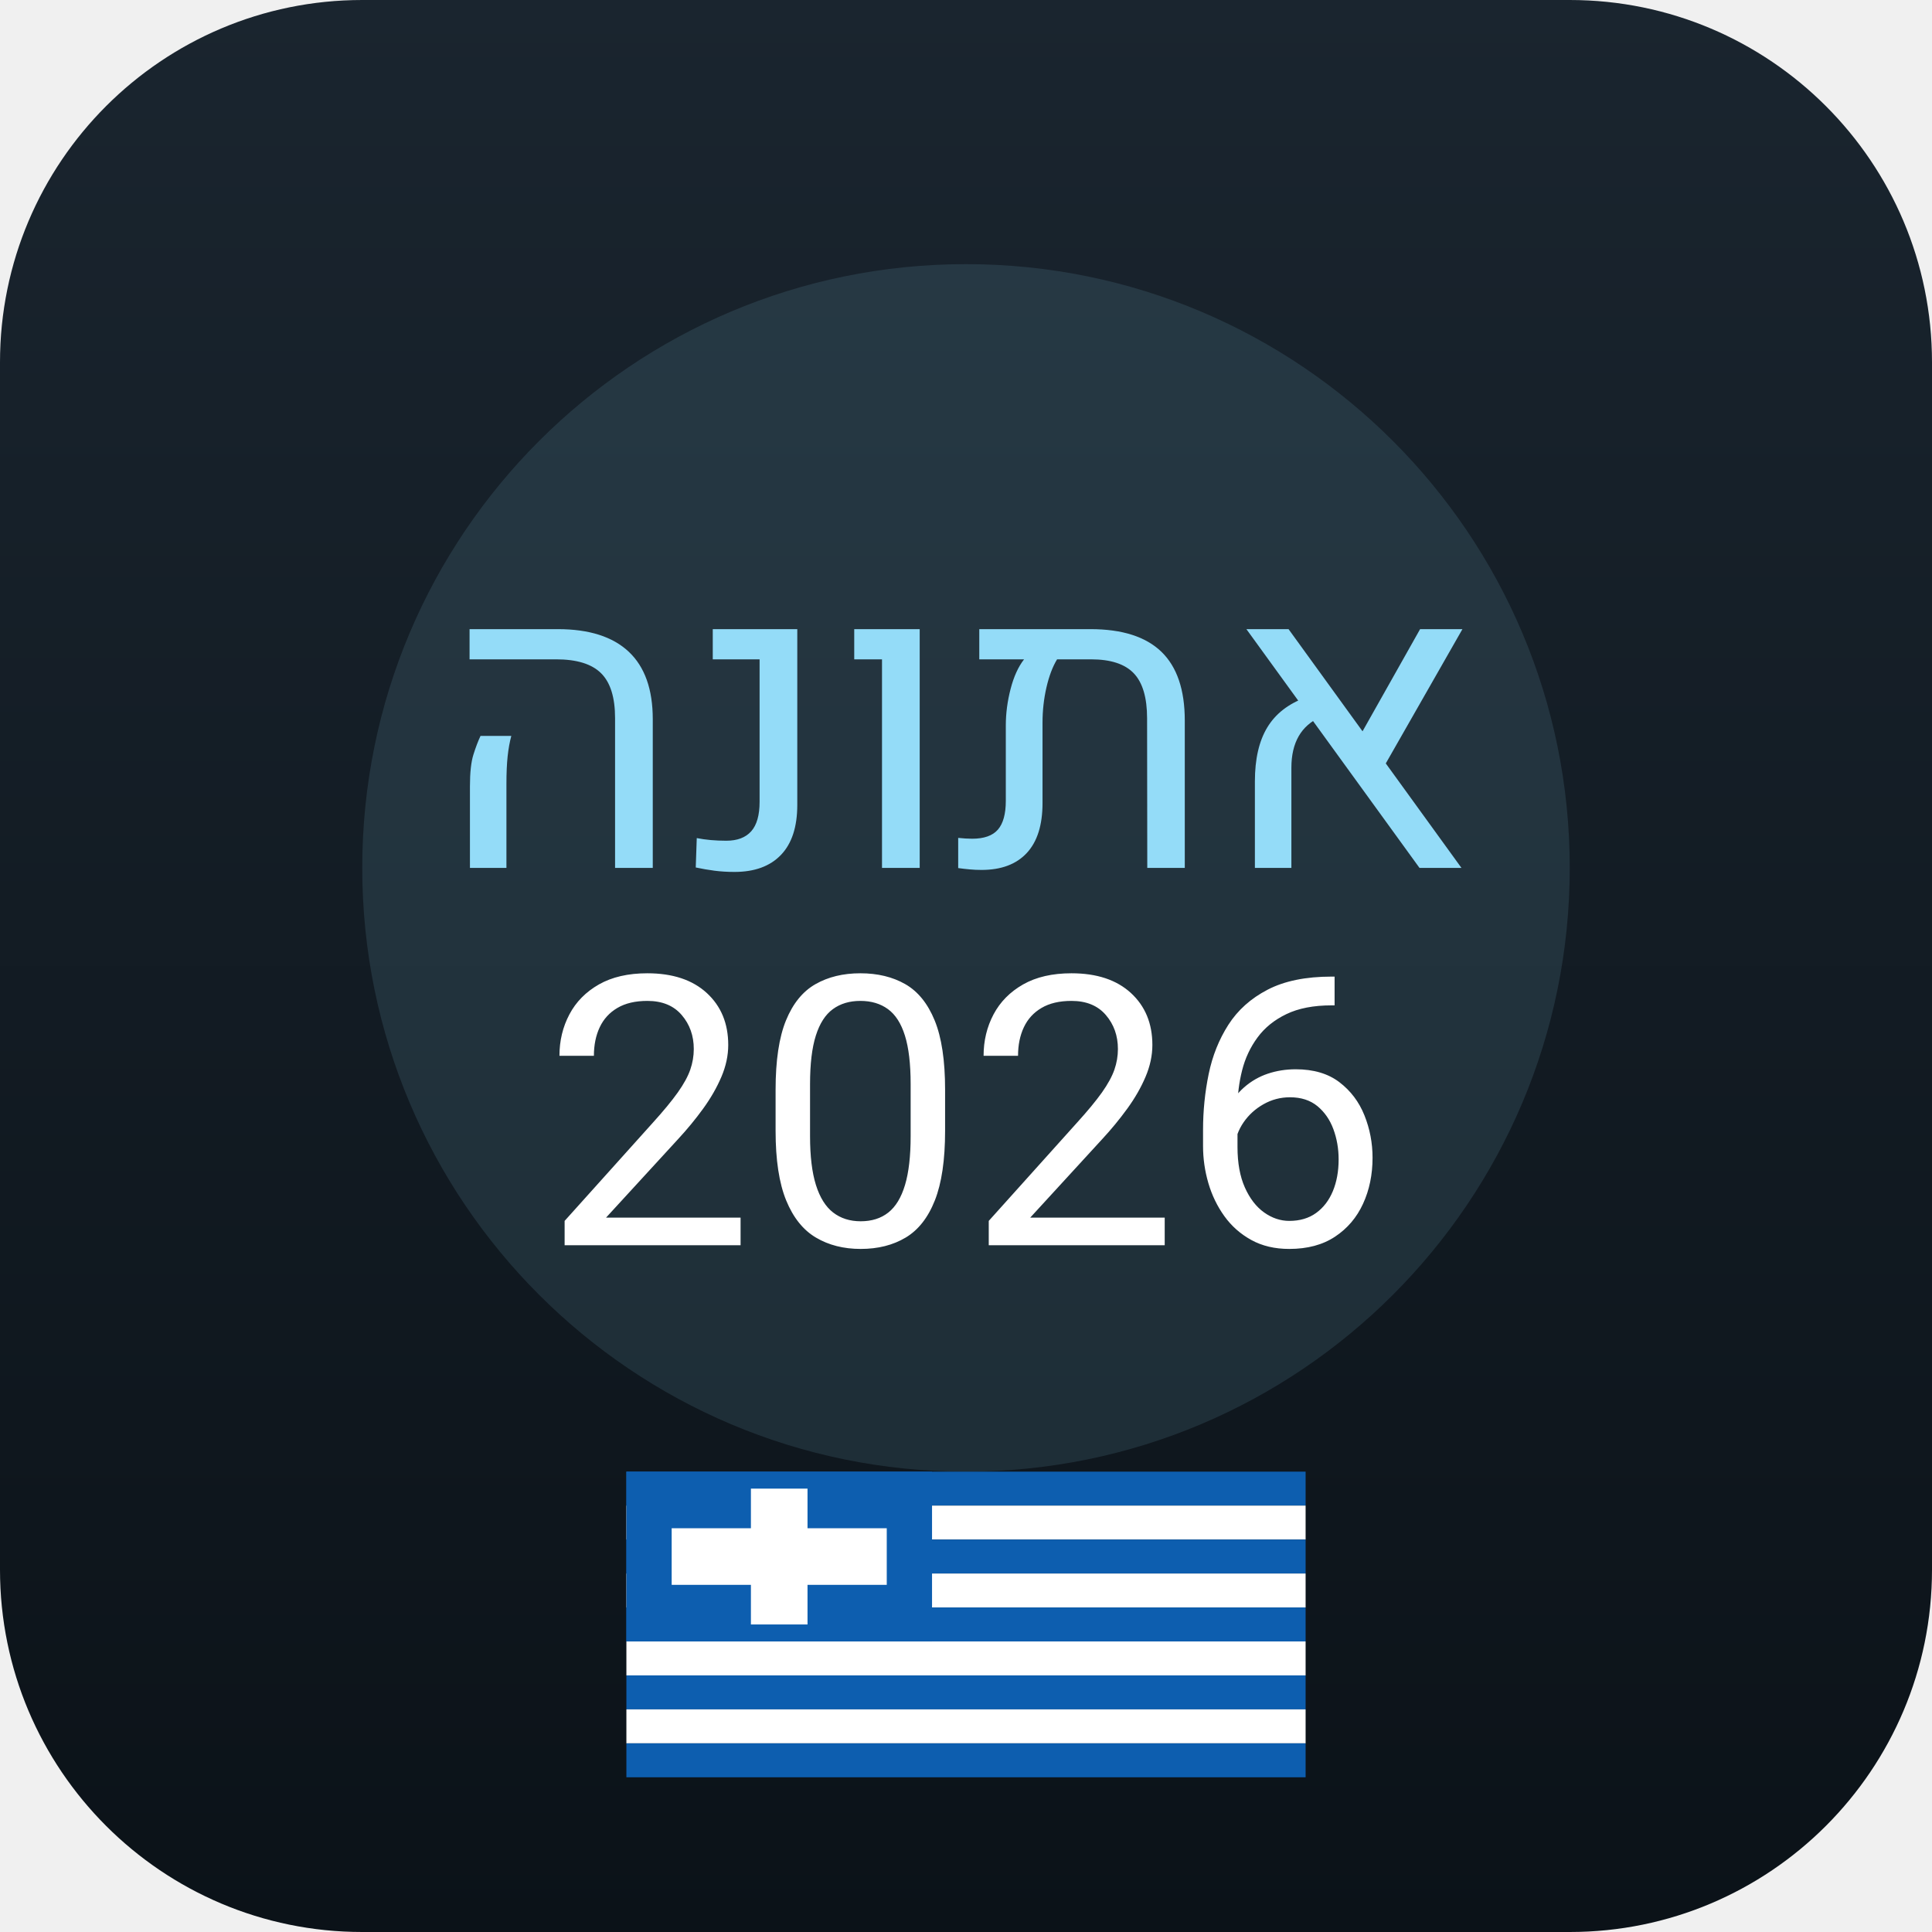
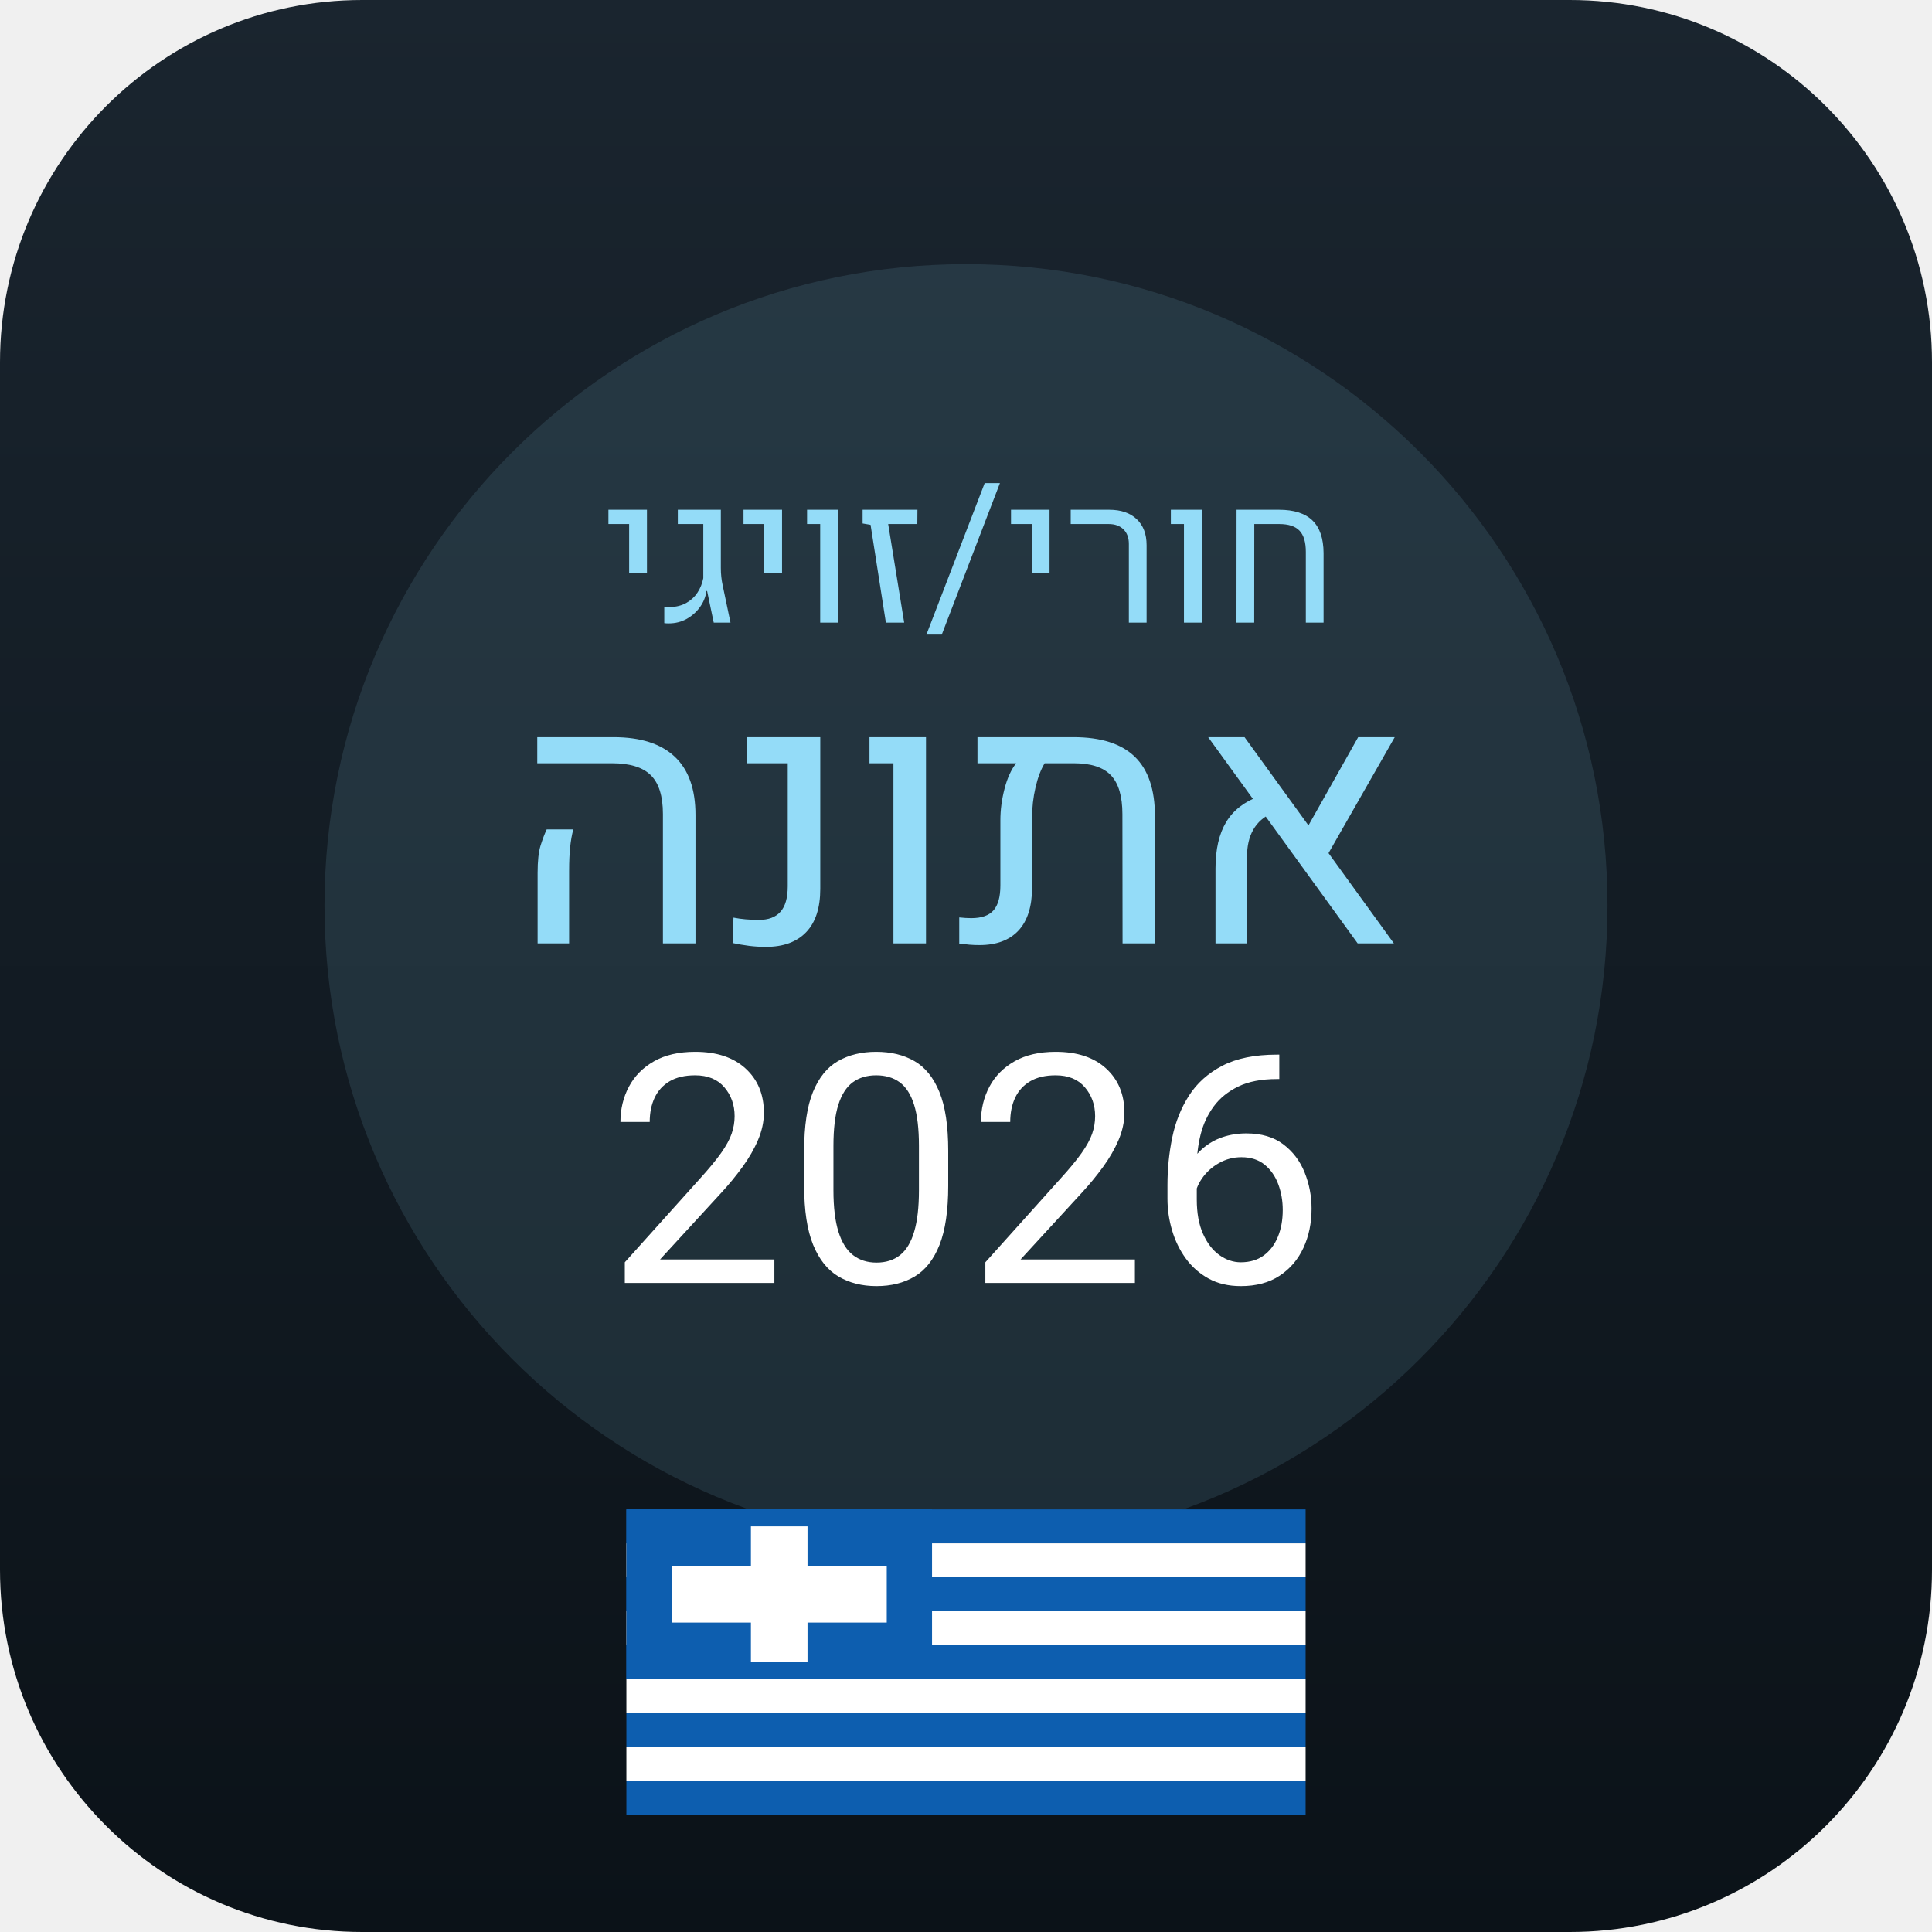
<svg xmlns="http://www.w3.org/2000/svg" viewBox="0 0 512 512">
  <defs>
    <linearGradient id="bg" x1="0" y1="0" x2="0" y2="1">
      <stop offset="0%" stop-color="#1A252F" />
      <stop offset="100%" stop-color="#0b1218" />
    </linearGradient>
  </defs>
  <rect width="512" height="512" rx="96" fill="url(#bg)" />
-   <circle cx="256" cy="230" r="160" fill="#94DCF8" opacity="0.12" />
-   <path d="M172.99 230L163.00 230L163.00 190.31Q163.00 182.09 159.29 178.41Q155.59 174.73 147.37 174.73L147.37 174.73L124.44 174.73L124.44 166.73L147.85 166.73Q160.26 166.73 166.63 172.72Q172.99 178.71 172.99 190.58L172.99 190.58L172.99 230ZM134.21 230L124.54 230L124.54 208.41Q124.54 202.88 125.46 199.98Q126.37 197.08 127.34 195.03L127.34 195.03L135.50 195.03Q134.85 197.45 134.53 200.43Q134.21 203.41 134.21 207.76L134.21 207.76L134.21 230ZM194.64 231.07L194.64 231.07Q191.84 231.07 189.37 230.75Q186.90 230.43 184.38 229.89L184.38 229.89L184.65 222.10Q188.14 222.80 192.49 222.80L192.49 222.80Q196.84 222.80 199.07 220.31Q201.30 217.81 201.30 212.49L201.30 212.49L201.30 174.73L188.89 174.73L188.89 166.73L211.29 166.73L211.29 213.30Q211.29 222.05 206.96 226.56Q202.64 231.07 194.64 231.07ZM243.73 230L233.74 230L233.74 174.73L226.38 174.73L226.38 166.73L243.73 166.73L243.73 230ZM259.52 166.73L289.01 166.73Q301.57 166.73 307.78 172.72Q313.98 178.71 313.98 190.95L313.98 190.95L313.98 230L304.04 230L303.99 190.36Q303.99 182.14 300.47 178.44Q296.95 174.73 289.11 174.73L289.11 174.73L280.14 174.73Q278.37 177.63 277.32 182.17Q276.28 186.71 276.28 191.49L276.28 191.49L276.28 212.81Q276.28 221.57 272.11 226.05Q267.95 230.54 260.11 230.54L260.11 230.54Q258.50 230.54 257.02 230.40Q255.54 230.27 253.93 230.05L253.93 230.05L253.93 222.05Q254.90 222.16 255.84 222.21Q256.78 222.27 257.64 222.27L257.64 222.27Q262.36 222.27 264.46 219.85Q266.55 217.43 266.55 212.22L266.55 212.22L266.55 192.24Q266.55 187.46 267.82 182.57Q269.08 177.69 271.39 174.73L271.39 174.73L259.52 174.73L259.52 166.73ZM387.30 230L376.18 230L330.31 166.73L341.48 166.73L387.30 230ZM342.23 230L332.56 230L332.56 207.07Q332.56 198.20 335.84 192.78Q339.12 187.35 346.05 184.83L346.05 184.83L349.97 189.99Q342.23 193.48 342.23 203.47L342.23 203.47L342.23 230ZM376.34 166.73L387.56 166.73L365.76 204.92L359.15 197.24L376.34 166.73Z" fill="#94DCF8" />
-   <path d="M196.26 322.68L196.26 330L149.63 330L149.63 323.55L172.92 297.63Q177.26 292.84 179.63 289.50Q182.00 286.15 182.93 283.47Q183.86 280.78 183.86 278.00L183.86 278.00Q183.86 272.72 180.66 268.99Q177.46 265.25 171.55 265.25L171.55 265.25Q166.77 265.25 163.62 267.11Q160.47 268.96 158.93 272.24Q157.39 275.51 157.39 279.80L157.39 279.80L148.26 279.80Q148.26 273.80 150.90 268.82Q153.53 263.84 158.73 260.88Q163.93 257.93 171.55 257.93L171.55 257.93Q181.61 257.93 187.30 263.15Q192.99 268.38 192.99 276.92L192.99 276.92Q192.99 281.12 191.18 285.37Q189.37 289.62 186.35 293.79Q183.32 297.97 179.66 301.92L179.66 301.92L160.61 322.68L196.26 322.68ZM250.46 288.79L250.46 299.68Q250.46 311.25 247.75 318.11Q245.04 324.97 240.01 327.97Q234.98 330.98 228.09 330.98L228.09 330.98Q221.31 330.98 216.23 327.97Q211.15 324.97 208.34 318.11Q205.54 311.25 205.54 299.68L205.54 299.68L205.54 288.79Q205.54 277.17 208.29 270.43Q211.05 263.69 216.11 260.81Q221.16 257.93 228.00 257.93L228.00 257.93Q234.88 257.93 239.91 260.81Q244.94 263.69 247.70 270.43Q250.46 277.17 250.46 288.79L250.46 288.79ZM241.33 301.09L241.33 287.28Q241.33 279.27 239.81 274.43Q238.30 269.60 235.32 267.43Q232.34 265.25 228.00 265.25L228.00 265.25Q223.70 265.25 220.72 267.43Q217.74 269.60 216.21 274.43Q214.67 279.27 214.67 287.28L214.67 287.28L214.67 301.09Q214.67 309.05 216.23 314.03Q217.79 319.01 220.79 321.33Q223.80 323.65 228.09 323.65L228.09 323.65Q232.49 323.65 235.42 321.33Q238.35 319.01 239.84 314.03Q241.33 309.05 241.33 301.09L241.33 301.09ZM308.66 322.68L308.66 330L262.03 330L262.03 323.55L285.32 297.63Q289.67 292.84 292.04 289.50Q294.40 286.15 295.33 283.47Q296.26 280.78 296.26 278.00L296.26 278.00Q296.26 272.72 293.06 268.99Q289.86 265.25 283.95 265.25L283.95 265.25Q279.17 265.25 276.02 267.11Q272.87 268.96 271.33 272.24Q269.79 275.51 269.79 279.80L269.79 279.80L260.66 279.80Q260.66 273.80 263.30 268.82Q265.94 263.84 271.14 260.88Q276.34 257.93 283.95 257.93L283.95 257.93Q294.01 257.93 299.70 263.15Q305.39 268.38 305.39 276.92L305.39 276.92Q305.39 281.12 303.58 285.37Q301.78 289.62 298.75 293.79Q295.72 297.97 292.06 301.92L292.06 301.92L273.02 322.68L308.66 322.68ZM352.90 258.81L353.68 258.81L353.68 266.43L352.90 266.43Q345.72 266.43 340.91 268.75Q336.10 271.06 333.25 274.95Q330.39 278.83 329.17 283.66Q327.95 288.50 327.95 293.53L327.95 293.53L327.95 303.97Q327.95 310.32 329.90 314.69Q331.85 319.06 335.00 321.31Q338.15 323.55 341.67 323.55L341.67 323.55Q345.87 323.55 348.77 321.46Q351.68 319.36 353.22 315.67Q354.75 311.98 354.75 307.25L354.75 307.25Q354.75 303.00 353.36 299.24Q351.97 295.48 349.12 293.13Q346.26 290.79 341.86 290.79L341.86 290.79Q338.10 290.79 334.86 292.62Q331.61 294.45 329.56 297.43Q327.51 300.41 327.22 303.88L327.22 303.88L322.43 303.83Q323.11 298.41 324.99 294.53Q326.87 290.64 329.68 288.18Q332.49 285.71 335.98 284.54Q339.47 283.37 343.38 283.37L343.38 283.37Q350.46 283.37 354.95 286.79Q359.44 290.21 361.59 295.58Q363.74 300.95 363.74 306.81L363.74 306.81Q363.74 313.54 361.22 319.01Q358.71 324.48 353.80 327.73Q348.90 330.98 341.67 330.98L341.67 330.98Q335.91 330.98 331.61 328.61Q327.31 326.24 324.48 322.31Q321.65 318.38 320.23 313.54Q318.82 308.71 318.82 303.73L318.82 303.73L318.82 299.43Q318.82 291.87 320.31 284.64Q321.80 277.41 325.53 271.58Q329.27 265.74 335.93 262.28Q342.60 258.81 352.90 258.81L352.90 258.81Z" fill="#FFFFFF" />
-   <g transform="translate(166 390)">
+   <circle cx="256" cy="240" r="170" fill="#94DCF8" opacity="0.12" />
+   <path d="M171.45 151.77L166.73 151.77L166.73 138.87L161.24 138.87L161.24 135.09L171.45 135.09L171.45 151.77ZM177.24 165.20L177.24 165.20Q176.96 165.20 176.64 165.19Q176.32 165.18 176.04 165.13L176.04 165.13L176.04 160.79Q176.43 160.84 176.81 160.86Q177.19 160.89 177.52 160.89L177.52 160.89Q180.06 160.81 181.88 159.78Q183.71 158.75 184.84 157.04Q185.97 155.33 186.38 153.22L186.38 153.22L186.38 138.87L179.63 138.87L179.63 135.09L191.03 135.09L191.03 150.53Q191.03 152.89 191.51 155.10L191.51 155.10L193.59 165L189.15 165L187.39 156.62L187.22 156.62Q186.91 158.88 185.53 160.84Q184.14 162.79 182.00 164.00Q179.85 165.20 177.24 165.20ZM207.25 151.77L202.53 151.77L202.53 138.87L197.04 138.87L197.04 135.09L207.25 135.09L207.25 151.77ZM222.08 165L217.36 165L217.36 138.87L213.88 138.87L213.88 135.09L222.08 135.09L222.08 165ZM239.62 165L234.77 165L230.71 139.08L228.60 138.72L228.60 135.09L243.13 135.09L243.10 138.87L235.38 138.87L239.62 165ZM264.99 128.03L249.58 168.17L245.51 168.17L260.95 128.03L264.99 128.03ZM278.14 151.77L273.42 151.77L273.42 138.87L267.93 138.87L267.93 135.09L278.14 135.09L278.14 151.77ZM303.86 165L299.16 165L299.16 144.13Q299.16 141.69 297.73 140.28Q296.29 138.87 293.81 138.87L293.81 138.87L283.75 138.87L283.75 135.09L293.96 135.09Q298.61 135.09 301.23 137.57Q303.86 140.04 303.86 144.48L303.86 144.48L303.86 165ZM318.49 165L313.76 165L313.76 138.87L310.29 138.87L310.29 135.09L318.49 135.09L318.49 165ZM332.38 165L327.68 165L327.70 135.09L338.95 135.09Q344.89 135.09 347.81 137.92Q350.73 140.75 350.76 146.54L350.76 146.54L350.76 165L346.06 165L346.06 146.26Q346.06 142.38 344.38 140.63Q342.71 138.87 339.00 138.87L339.00 138.87L332.40 138.87L332.38 165Z" fill="#94DCF8" />
+   <path d="M184.31 250L175.68 250L175.68 215.72Q175.68 208.62 172.48 205.45Q169.28 202.27 162.18 202.27L162.18 202.27L142.38 202.27L142.38 195.36L162.60 195.36Q173.32 195.36 178.81 200.53Q184.31 205.70 184.31 215.95L184.31 215.95L184.31 250ZM150.82 250L142.47 250L142.47 231.35Q142.47 226.57 143.26 224.07Q144.05 221.56 144.88 219.80L144.88 219.80L151.93 219.80Q151.37 221.89 151.10 224.46Q150.82 227.04 150.82 230.80L150.82 230.80L150.82 250ZM203.00 250.93L203.00 250.93Q200.59 250.93 198.46 250.65Q196.32 250.37 194.14 249.91L194.14 249.91L194.38 243.18Q197.39 243.78 201.15 243.78L201.15 243.78Q204.91 243.78 206.83 241.63Q208.76 239.47 208.76 234.88L208.76 234.88L208.76 202.27L198.04 202.27L198.04 195.36L217.38 195.36L217.38 235.57Q217.38 243.13 213.65 247.03Q209.91 250.93 203.00 250.93ZM245.40 250L236.77 250L236.77 202.27L230.42 202.27L230.42 195.36L245.40 195.36L245.40 250ZM259.04 195.36L284.50 195.36Q295.36 195.36 300.72 200.53Q306.07 205.70 306.07 216.28L306.07 216.28L306.07 250L297.49 250L297.45 215.77Q297.45 208.67 294.41 205.47Q291.37 202.27 284.60 202.27L284.60 202.27L276.85 202.27Q275.32 204.77 274.42 208.69Q273.51 212.61 273.51 216.74L273.51 216.74L273.51 235.16Q273.51 242.72 269.92 246.59Q266.32 250.46 259.55 250.46L259.55 250.46Q258.16 250.46 256.88 250.35Q255.61 250.23 254.21 250.05L254.21 250.05L254.21 243.13Q255.05 243.23 255.86 243.27Q256.67 243.32 257.41 243.32L257.41 243.32Q261.50 243.32 263.31 241.23Q265.11 239.15 265.11 234.65L265.11 234.65L265.11 217.39Q265.11 213.26 266.21 209.04Q267.30 204.82 269.29 202.27L269.29 202.27L259.04 202.27L259.04 195.36ZM369.39 250L359.79 250L320.18 195.36L329.82 195.36L369.39 250ZM330.47 250L322.12 250L322.12 230.19Q322.12 222.54 324.95 217.85Q327.78 213.17 333.77 210.99L333.77 210.99L337.15 215.44Q330.47 218.46 330.47 227.08L330.47 227.08L330.47 250ZM359.93 195.36L369.62 195.36L350.79 228.34L345.09 221.70L359.93 195.36Z" fill="#94DCF8" />
+   <path d="M205.22 333.77L205.22 340L165.58 340L165.58 334.52L185.38 312.48Q189.07 308.42 191.09 305.57Q193.10 302.73 193.89 300.45Q194.68 298.16 194.68 295.80L194.68 295.80Q194.68 291.32 191.96 288.14Q189.24 284.97 184.22 284.97L184.22 284.97Q180.15 284.97 177.47 286.54Q174.80 288.12 173.49 290.90Q172.18 293.68 172.18 297.33L172.18 297.33L164.42 297.33Q164.42 292.23 166.66 288.00Q168.90 283.76 173.32 281.25Q177.74 278.74 184.22 278.74L184.22 278.74Q192.77 278.74 197.60 283.18Q202.44 287.62 202.44 294.89L202.44 294.89Q202.44 298.45 200.90 302.07Q199.37 305.68 196.79 309.22Q194.22 312.77 191.11 316.14L191.11 316.14L174.92 333.77L205.22 333.77ZM251.29 304.97L251.29 314.23Q251.29 324.06 248.99 329.89Q246.68 335.73 242.41 338.28Q238.13 340.83 232.28 340.83L232.28 340.83Q226.51 340.83 222.20 338.28Q217.88 335.73 215.49 329.89Q213.11 324.06 213.11 314.23L213.11 314.23L213.11 304.97Q213.11 295.09 215.45 289.37Q217.80 283.64 222.09 281.19Q226.39 278.74 232.20 278.74L232.20 278.74Q238.05 278.74 242.32 281.19Q246.60 283.64 248.94 289.37Q251.29 295.09 251.29 304.97L251.29 304.97ZM243.53 315.43L243.53 303.68Q243.53 296.88 242.24 292.77Q240.95 288.66 238.42 286.81Q235.89 284.97 232.20 284.97L232.20 284.97Q228.55 284.97 226.01 286.81Q223.48 288.66 222.17 292.77Q220.87 296.88 220.87 303.68L220.87 303.68L220.87 315.43Q220.87 322.19 222.20 326.43Q223.52 330.66 226.08 332.63Q228.63 334.60 232.28 334.60L232.28 334.60Q236.02 334.60 238.51 332.63Q241.00 330.66 242.26 326.43Q243.53 322.19 243.53 315.43L243.53 315.43ZM300.76 333.77L300.76 340L261.13 340L261.13 334.52L280.92 312.48Q284.62 308.42 286.63 305.57Q288.64 302.73 289.43 300.45Q290.22 298.16 290.22 295.80L290.22 295.80Q290.22 291.32 287.50 288.14Q284.78 284.97 279.76 284.97L279.76 284.97Q275.69 284.97 273.02 286.54Q270.34 288.12 269.03 290.90Q267.72 293.68 267.72 297.33L267.72 297.33L259.96 297.33Q259.96 292.23 262.20 288.00Q264.45 283.76 268.87 281.25Q273.29 278.74 279.76 278.74L279.76 278.74Q288.31 278.74 293.15 283.18Q297.98 287.62 297.98 294.89L297.98 294.89Q297.98 298.45 296.45 302.07Q294.91 305.68 292.34 309.22Q289.76 312.77 286.65 316.14L286.65 316.14L270.46 333.77L300.76 333.77ZM338.36 279.49L339.03 279.49L339.03 285.96L338.36 285.96Q332.26 285.96 328.18 287.93Q324.09 289.90 321.66 293.20Q319.23 296.50 318.19 300.61Q317.16 304.72 317.16 309.00L317.16 309.00L317.16 317.88Q317.16 323.27 318.82 326.99Q320.48 330.70 323.15 332.61Q325.83 334.52 328.82 334.52L328.82 334.52Q332.39 334.52 334.86 332.74Q337.33 330.95 338.63 327.82Q339.94 324.69 339.94 320.66L339.94 320.66Q339.94 317.05 338.76 313.85Q337.58 310.66 335.15 308.66Q332.72 306.67 328.98 306.67L328.98 306.67Q325.79 306.67 323.03 308.23Q320.27 309.79 318.53 312.32Q316.78 314.85 316.53 317.80L316.53 317.80L312.47 317.75Q313.05 313.15 314.65 309.85Q316.24 306.55 318.63 304.45Q321.02 302.36 323.98 301.36Q326.95 300.36 330.27 300.36L330.27 300.36Q336.29 300.36 340.11 303.27Q343.93 306.17 345.75 310.74Q347.58 315.31 347.58 320.29L347.58 320.29Q347.58 326.01 345.44 330.66Q343.30 335.31 339.13 338.07Q334.96 340.83 328.82 340.83L328.82 340.83Q323.92 340.83 320.27 338.82Q316.62 336.80 314.21 333.46Q311.80 330.12 310.60 326.01Q309.39 321.90 309.39 317.67L309.39 317.67L309.39 314.02Q309.39 307.59 310.66 301.44Q311.93 295.30 315.10 290.34Q318.28 285.38 323.94 282.43Q329.61 279.49 338.36 279.49L338.36 279.49Z" fill="#FFFFFF" />
+   <g transform="translate(166 400)">
    <rect x="0" y="0" width="180" height="9" fill="#0D5EAF" />
    <rect x="0" y="9" width="180" height="9" fill="#FFFFFF" />
    <rect x="0" y="18" width="180" height="9" fill="#0D5EAF" />
    <rect x="0" y="27" width="180" height="9" fill="#FFFFFF" />
    <rect x="0" y="36" width="180" height="9" fill="#0D5EAF" />
    <rect x="0" y="45" width="180" height="9" fill="#FFFFFF" />
    <rect x="0" y="54" width="180" height="9" fill="#0D5EAF" />
    <rect x="0" y="63" width="180" height="9" fill="#FFFFFF" />
    <rect x="0" y="72" width="180" height="9" fill="#0D5EAF" />
    <rect x="0" y="0" width="81" height="45" fill="#0D5EAF" />
    <rect x="33" y="4.5" width="15" height="36" fill="#FFFFFF" />
    <rect x="12" y="15" width="57" height="15" fill="#FFFFFF" />
  </g>
</svg>
